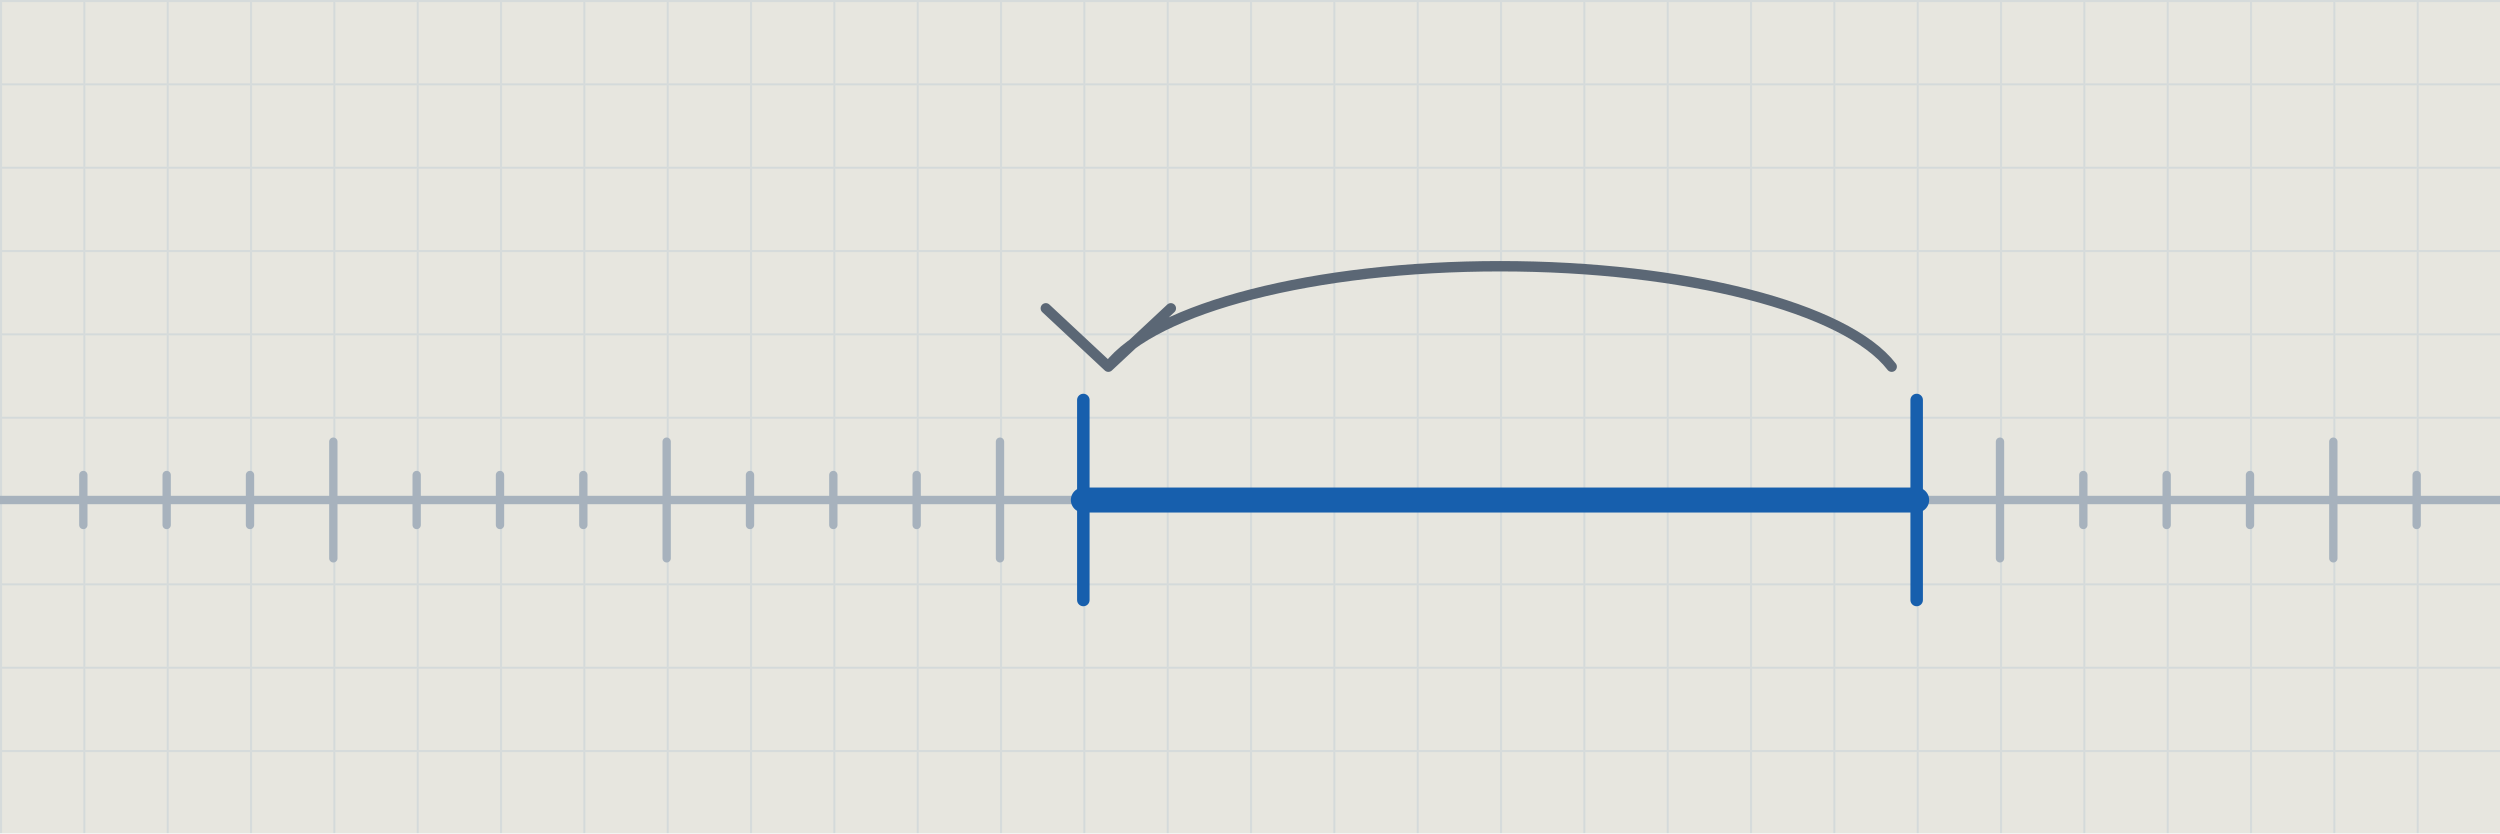
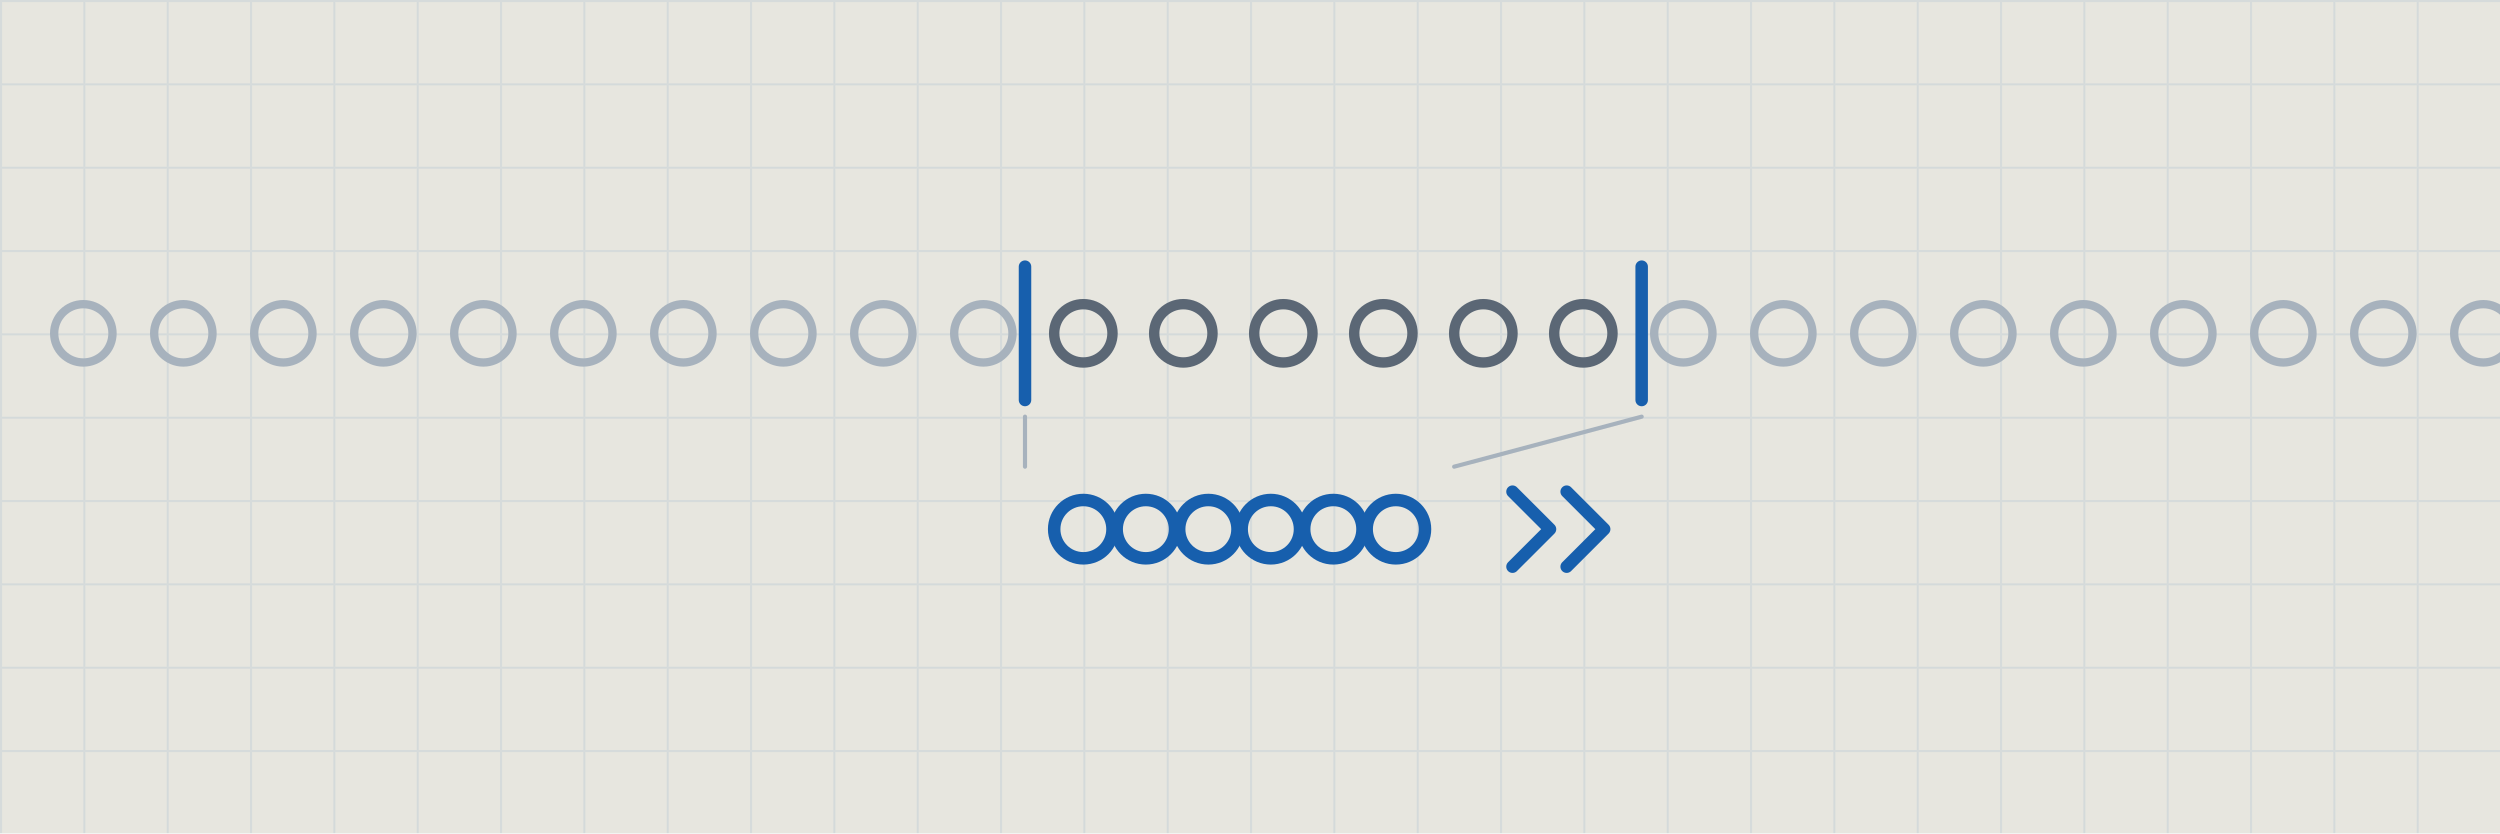
<svg xmlns="http://www.w3.org/2000/svg" width="1200" height="400" viewBox="0 0 1200 400">
  <style>@media (prefers-color-scheme:dark){.bg{fill:#0b0c0d}.g{stroke:#ebe8e1;stroke-opacity:.06}.r{stroke:#3b3f45}.m{stroke:#7e8288}.a{stroke:#ff963f}}</style>
  <defs>
    <pattern id="grid" width="40" height="40" patternUnits="userSpaceOnUse">
      <path class="g" d="M40 .5H.5V40" fill="none" stroke="#175fad" stroke-opacity=".08" />
    </pattern>
  </defs>
  <rect class="bg" width="1200" height="400" fill="#e7e6df" />
  <rect width="1200" height="400" fill="url(#grid)" />
  <g class="r" fill="none" stroke="#a7b2bd" stroke-width="4" stroke-linecap="round" stroke-linejoin="round">
-     <path d="M0 240h1200" />
-     <path d="M40 228v24" />
-     <path d="M80 228v24" />
-     <path d="M120 228v24" />
-     <path d="M160 212v56" />
-     <path d="M200 228v24" />
-     <path d="M240 228v24" />
-     <path d="M280 228v24" />
-     <path d="M320 212v56" />
-     <path d="M360 228v24" />
-     <path d="M400 228v24" />
-     <path d="M440 228v24" />
-     <path d="M480 212v56" />
-     <path d="M960 212v56" />
-     <path d="M1000 228v24" />
-     <path d="M1040 228v24" />
-     <path d="M1080 228v24" />
-     <path d="M1120 212v56" />
-     <path d="M1160 228v24" />
+     <circle cx="40" cy="160" r="14" />
+     <circle cx="88" cy="160" r="14" />
+     <circle cx="136" cy="160" r="14" />
+     <circle cx="184" cy="160" r="14" />
+     <circle cx="232" cy="160" r="14" />
+     <circle cx="280" cy="160" r="14" />
+     <circle cx="328" cy="160" r="14" />
+     <circle cx="376" cy="160" r="14" />
+     <circle cx="424" cy="160" r="14" />
+     <circle cx="472" cy="160" r="14" />
+     <circle cx="808" cy="160" r="14" />
+     <circle cx="856" cy="160" r="14" />
+     <circle cx="904" cy="160" r="14" />
+     <circle cx="952" cy="160" r="14" />
+     <circle cx="1000" cy="160" r="14" />
+     <circle cx="1048" cy="160" r="14" />
+     <circle cx="1096" cy="160" r="14" />
+     <circle cx="1144" cy="160" r="14" />
+     <circle cx="1192" cy="160" r="14" />
  </g>
  <g class="m" fill="none" stroke="#5b6775" stroke-width="5" stroke-linecap="round" stroke-linejoin="round">
-     <path d="M908 176A194 64 0 0 0 532 176M502 148l30 28 30-28" />
+     <circle cx="520" cy="160" r="14" />
+     <circle cx="568" cy="160" r="14" />
+     <circle cx="616" cy="160" r="14" />
+     <circle cx="664" cy="160" r="14" />
+     <circle cx="712" cy="160" r="14" />
+     <circle cx="760" cy="160" r="14" />
  </g>
  <g class="a" fill="none" stroke="#175fad" stroke-width="6" stroke-linecap="round" stroke-linejoin="round">
-     <path d="M520 192v96M920 192v96" />
+     <path d="M492 128v64M788 128v64" />
  </g>
-   <g class="a" fill="none" stroke="#175fad" stroke-width="12" stroke-linecap="round" stroke-linejoin="round">
-     <path d="M520 240h400" />
+   <g class="r" fill="none" stroke="#a7b2bd" stroke-width="2" stroke-linecap="round" stroke-linejoin="round">
+     <path d="M492 200L492 224M788 200L698 224" />
+   </g>
+   <g class="a" fill="none" stroke="#175fad" stroke-width="6" stroke-linecap="round" stroke-linejoin="round">
+     <circle cx="520" cy="254" r="14" />
+     <circle cx="550" cy="254" r="14" />
+     <circle cx="580" cy="254" r="14" />
+     <circle cx="610" cy="254" r="14" />
+     <circle cx="640" cy="254" r="14" />
+     <circle cx="670" cy="254" r="14" />
+     <path d="M726 236l18 18-18 18M752 236l18 18-18 18" />
  </g>
</svg>
